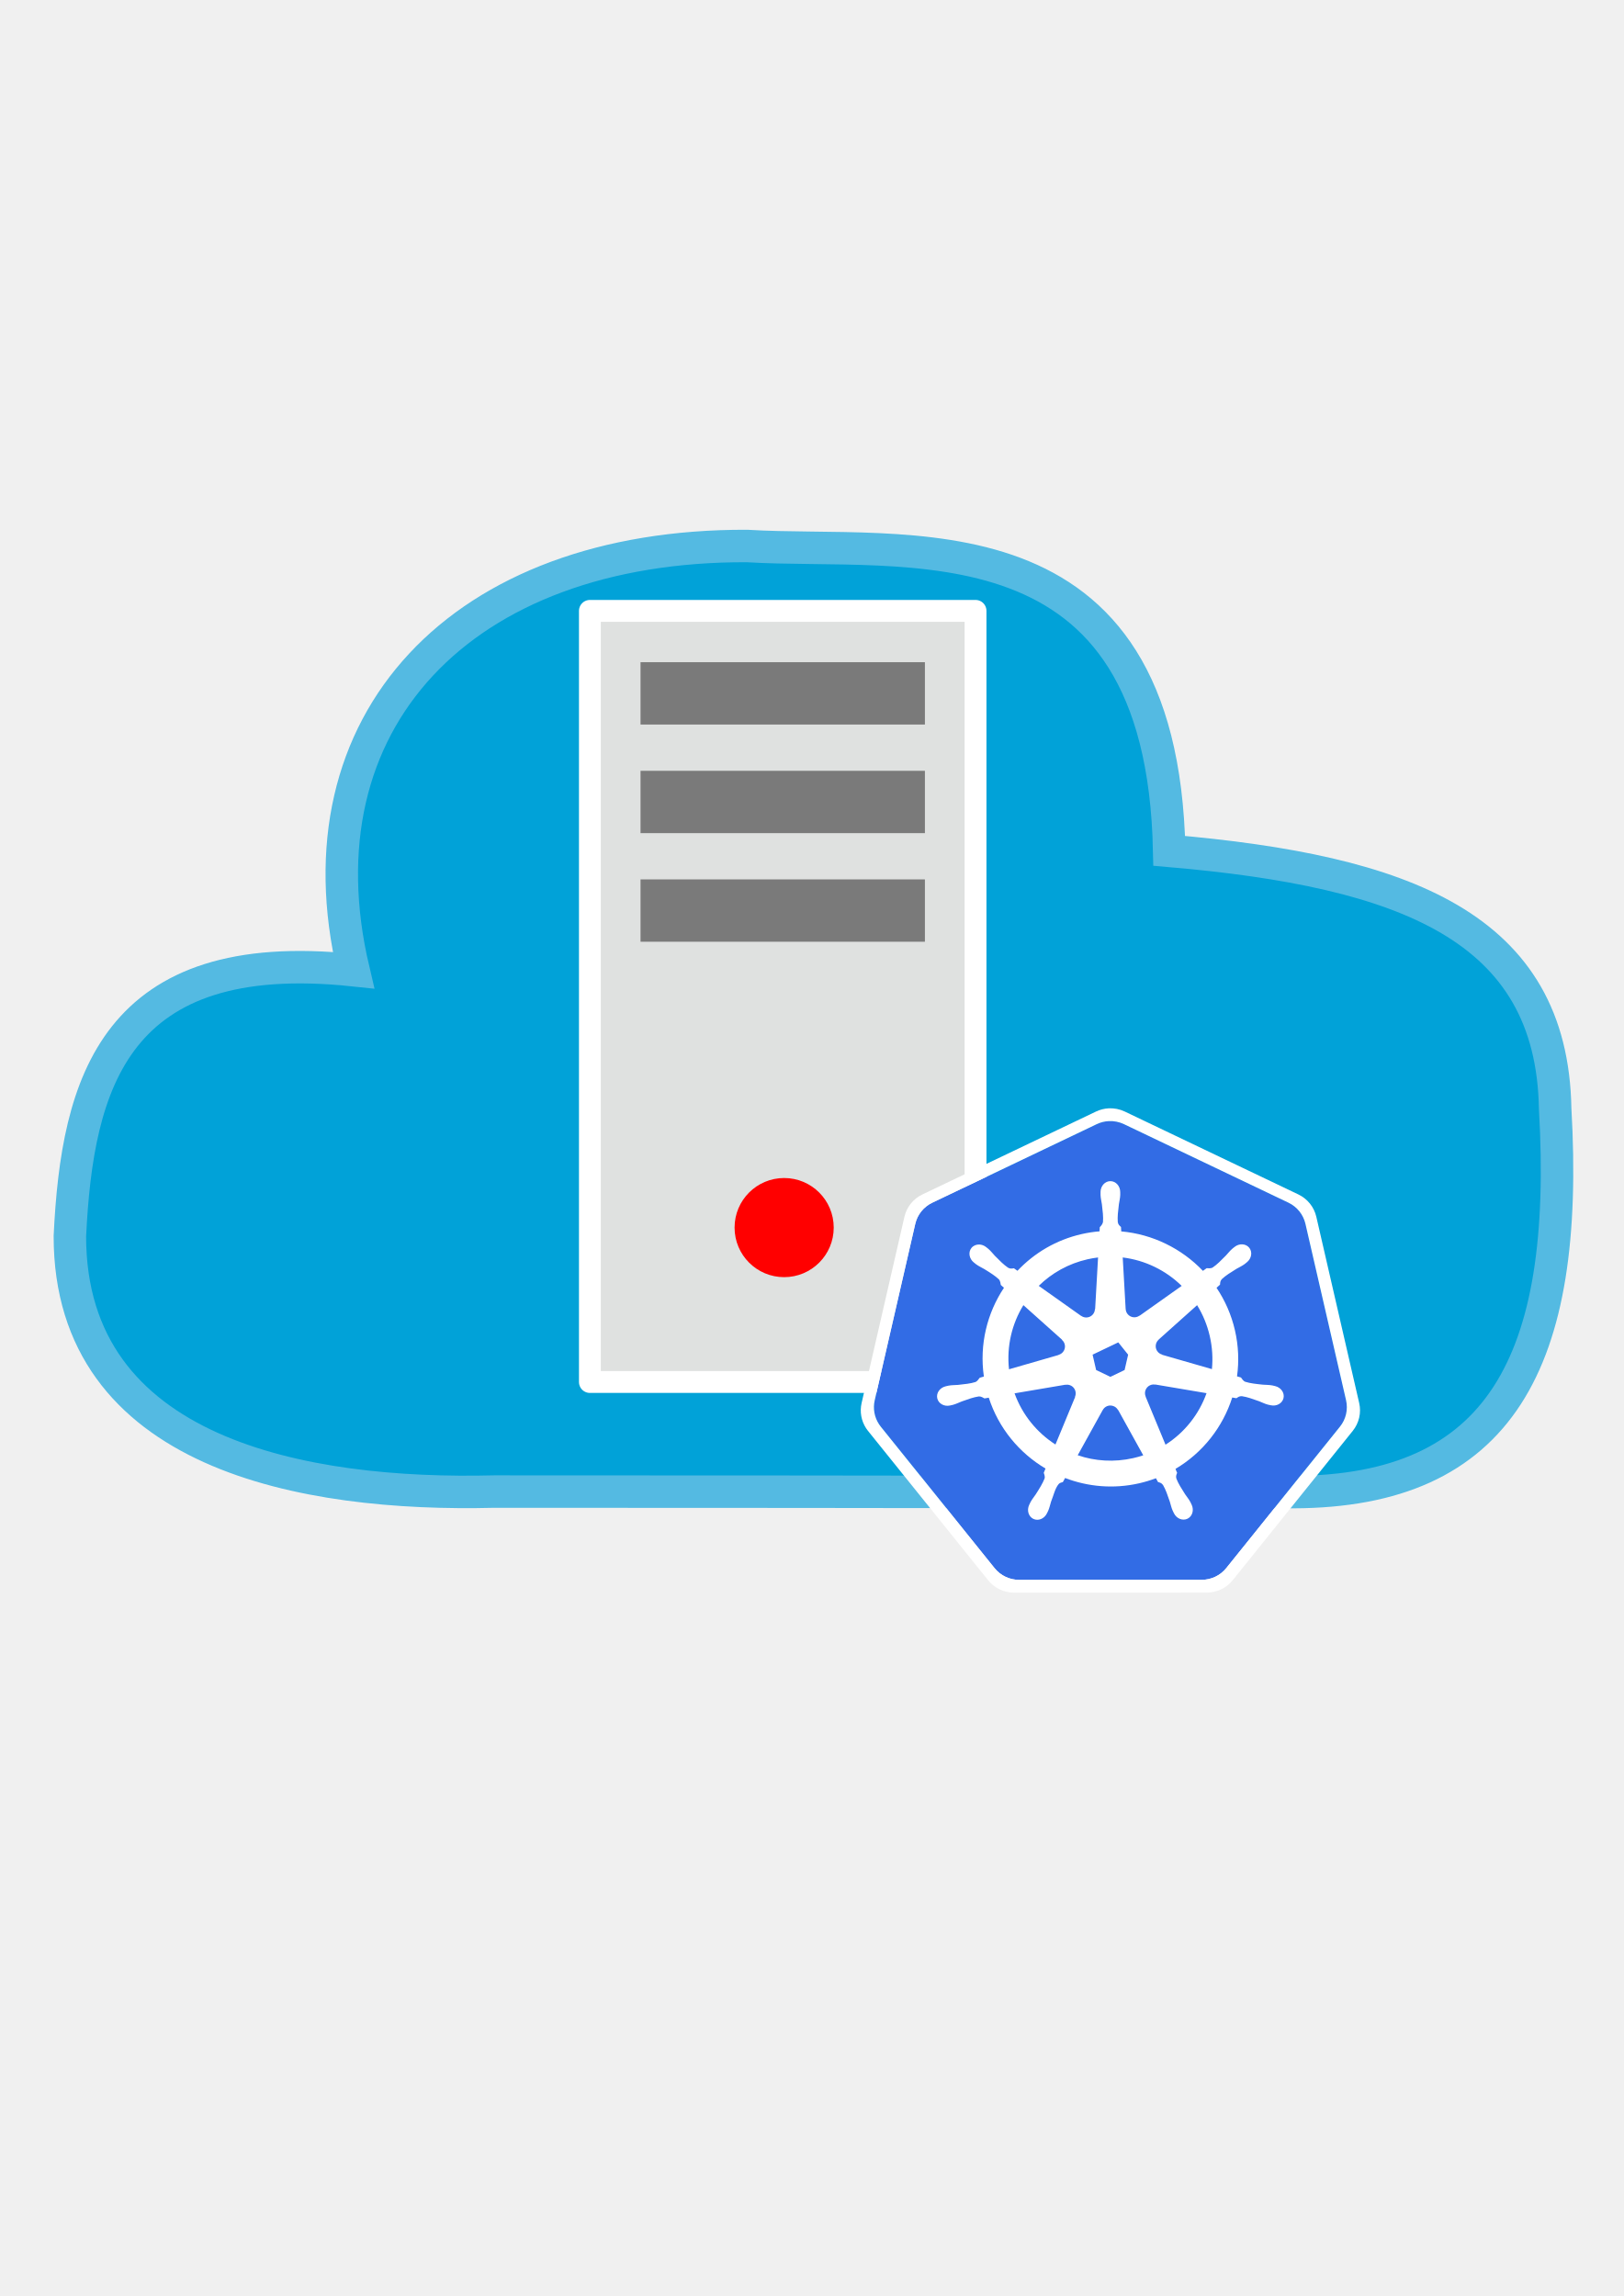
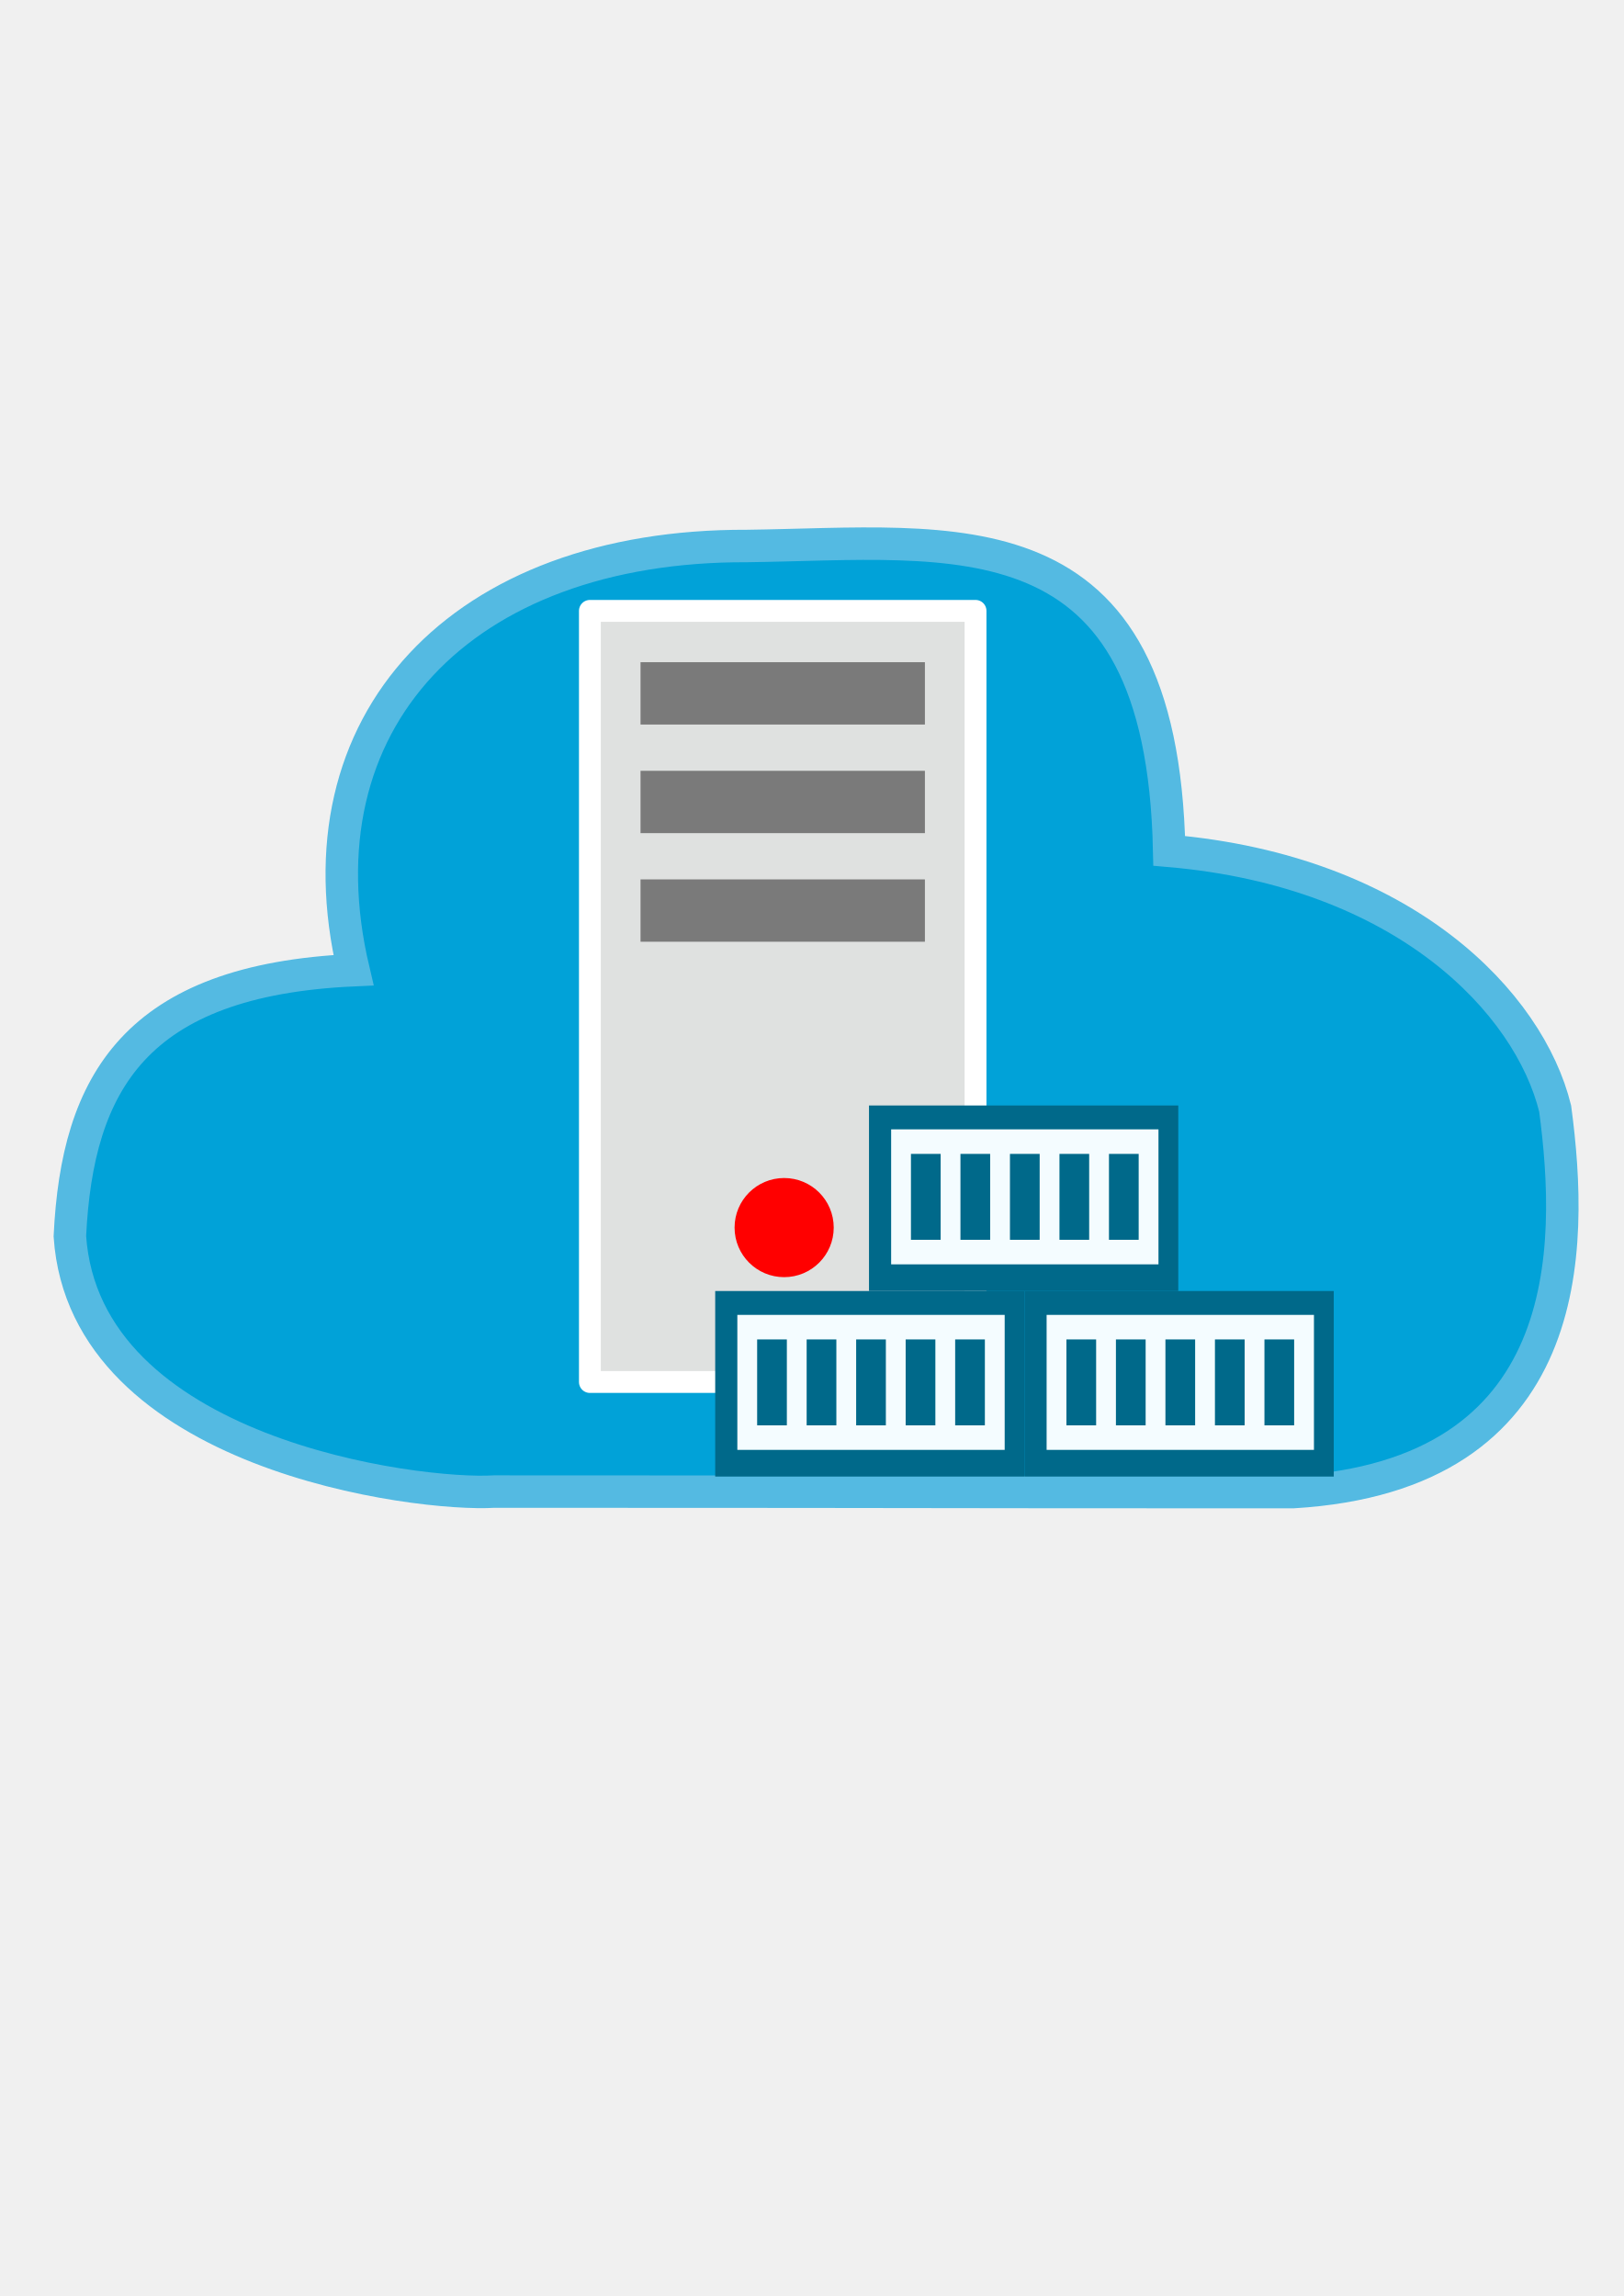
<svg xmlns="http://www.w3.org/2000/svg" width="210mm" height="297mm" viewBox="0 0 210 297" version="1.1" id="svg8">
-   <defs id="defs2" />
+   <defs id="defs2">
+     </defs>
  <g id="layer1">
-     <path style="fill:#01a2d8;fill-opacity:1;stroke:#54bae2;stroke-width:4.199;stroke-miterlimit:4;stroke-dasharray:none;stroke-opacity:1" d="M 96.616,70.628 C 59.624,70.491 38.14,93.409 45.716,125.498 14.811,122.238 9.986,140.081 9.037,159.914 c 7.498e-4,28.243 30.341,33.65 54.909,33.029 74.069,0.017 44.575,0.068 103.3,0.068 26.728,-0.071 35.785,-16.722 33.89,-49.601 -0.41,-23.546 -19.435,-30.721 -49.918,-33.35 C 150.277,65.569 117.117,71.885 96.616,70.628 Z" id="path3713" />
+     <path style="fill:#01a2d8;fill-opacity:1;stroke:#54bae2;stroke-width:4.199;stroke-miterlimit:4;stroke-dasharray:none;stroke-opacity:1" d="M 96.616,70.628 C 59.624,70.491 38.14,93.409 45.716,125.498 17.483,126.782 9.986,140.081 9.037,159.914 c 1.906,28.243 45.032,33.65 54.909,33.029 74.069,0.017 44.575,0.068 103.3,0.068 36.617,-2.209 36.319,-31.422 33.89,-49.601 -3.35,-13.657 -19.435,-30.721 -49.918,-33.35 C 150.277,65.569 123.531,70.281 96.616,70.628 Z" id="path3713" />
    <rect style="fill:#dfe1e0;fill-opacity:1;stroke:#ffffff;stroke-width:2.827;stroke-linecap:round;stroke-linejoin:round;stroke-miterlimit:4;stroke-dasharray:none;stroke-opacity:1" id="rect4582" width="49.875" height="99.751" x="76.294" y="79.019" />
    <rect style="fill:#7a7a7a;fill-opacity:1;stroke:none;stroke-width:1.996;stroke-linecap:round;stroke-linejoin:round;stroke-miterlimit:4;stroke-dasharray:none;stroke-opacity:1" id="rect4584" width="36.779" height="8.063" x="82.842" y="85.659" />
    <rect style="fill:#7a7a7a;fill-opacity:1;stroke:none;stroke-width:1.996;stroke-linecap:round;stroke-linejoin:round;stroke-miterlimit:4;stroke-dasharray:none;stroke-opacity:1" id="rect4584-3" width="36.779" height="8.063" x="82.842" y="99.707" />
    <rect style="fill:#7a7a7a;fill-opacity:1;stroke:none;stroke-width:1.996;stroke-linecap:round;stroke-linejoin:round;stroke-miterlimit:4;stroke-dasharray:none;stroke-opacity:1" id="rect4584-3-6" width="36.779" height="8.063" x="82.842" y="113.755" />
    <circle style="fill:#ff0000;fill-opacity:1;stroke:none;stroke-width:2.502;stroke-linecap:round;stroke-linejoin:round;stroke-miterlimit:4;stroke-dasharray:none;stroke-opacity:1" id="path4620" cx="101.417" cy="158.795" r="6.412" />
-     <g transform="matrix(0.0870259,0,0,0.0870259,111.2399,129.5563)" id="layer1-5">
-       <path id="path3055" d="m 369.539,177.698 a 46.725,46.342 0 0 0 -17.906,4.531 l -244.344,116.75 a 46.725,46.342 0 0 0 -25.281,31.438 l -60.281,262.25 a 46.725,46.342 0 0 0 6.344,35.531 46.725,46.342 0 0 0 2.656,3.688 l 169.125,210.281 a 46.725,46.342 0 0 0 36.531,17.438 l 271.219,-0.062 A 46.725,46.342 0 0 0 544.133,842.136 L 713.195,631.823 a 46.725,46.342 0 0 0 9.031,-39.219 l -60.375,-262.25 A 46.725,46.342 0 0 0 636.57,298.917 L 392.195,182.23 a 46.725,46.342 0 0 0 -22.656,-4.531 z" style="fill:#326ce5;fill-opacity:1;stroke:none;stroke-width:0;stroke-miterlimit:4;stroke-dasharray:none;stroke-opacity:1" />
-       <path transform="translate(-8.811184,148.4587)" id="path3054-2-9" d="m 378.219,10.25 a 49.326,48.922 0 0 0 -18.875,4.812 L 101.375,138.281 a 49.326,48.922 0 0 0 -26.688,33.188 L 11.062,448.312 a 49.326,48.922 0 0 0 6.688,37.531 49.326,48.922 0 0 0 2.812,3.875 l 178.531,222 a 49.326,48.922 0 0 0 38.562,18.406 l 286.312,-0.062 a 49.326,48.922 0 0 0 38.562,-18.375 L 741,489.656 a 49.326,48.922 0 0 0 9.531,-41.375 L 686.812,171.406 A 49.326,48.922 0 0 0 660.125,138.25 L 402.156,15.031 A 49.326,48.922 0 0 0 378.219,10.25 Z m 0.125,19 A 46.725,46.342 0 0 1 401,33.781 l 244.375,116.688 a 46.725,46.342 0 0 1 25.281,31.438 l 60.375,262.25 A 46.725,46.342 0 0 1 722,483.375 L 552.938,693.688 a 46.725,46.342 0 0 1 -36.531,17.406 l -271.219,0.062 a 46.725,46.342 0 0 1 -36.531,-17.438 L 39.531,483.438 A 46.725,46.342 0 0 1 36.875,479.75 46.725,46.342 0 0 1 30.531,444.219 l 60.281,-262.25 a 46.725,46.342 0 0 1 25.281,-31.438 L 360.438,33.781 A 46.725,46.342 0 0 1 378.344,29.25 Z" style="color:#000000;font-style:normal;font-variant:normal;font-weight:normal;font-stretch:normal;font-size:medium;line-height:normal;font-family:Sans;-inkscape-font-specification:Sans;text-indent:0;text-align:start;text-decoration:none;text-decoration-line:none;letter-spacing:normal;word-spacing:normal;text-transform:none;writing-mode:lr-tb;direction:ltr;baseline-shift:baseline;text-anchor:start;display:inline;overflow:visible;visibility:visible;fill:#ffffff;fill-opacity:1;fill-rule:nonzero;stroke:none;stroke-width:0;stroke-miterlimit:4;stroke-dasharray:none;marker:none;enable-background:accumulate" />
-       <path style="color:#000000;font-style:normal;font-variant:normal;font-weight:normal;font-stretch:normal;font-size:medium;line-height:normal;font-family:Sans;-inkscape-font-specification:Sans;text-indent:0;text-align:start;text-decoration:none;text-decoration-line:none;letter-spacing:normal;word-spacing:normal;text-transform:none;writing-mode:lr-tb;direction:ltr;baseline-shift:baseline;text-anchor:start;display:inline;overflow:visible;visibility:visible;fill:#ffffff;fill-opacity:1;stroke:none;stroke-width:0;stroke-miterlimit:4;stroke-dasharray:none;stroke-opacity:1;marker:none;enable-background:accumulate" d="m 371.96,266.945 c -8.077,8.2e-4 -14.626,7.276 -14.625,16.25 10e-6,0.138 0.028,0.269 0.031,0.406 -0.012,1.219 -0.071,2.688 -0.031,3.75 0.193,5.176 1.321,9.137 2,13.906 1.23,10.207 2.261,18.667 1.625,26.531 -0.619,2.965 -2.803,5.677 -4.75,7.562 l -0.344,6.188 c -8.777,0.727 -17.612,2.059 -26.438,4.062 -37.975,8.622 -70.67,28.183 -95.562,54.594 -1.615,-1.102 -4.441,-3.129 -5.281,-3.75 -2.611,0.353 -5.25,1.158 -8.688,-0.844 -6.545,-4.406 -12.506,-10.487 -19.719,-17.812 -3.305,-3.504 -5.698,-6.841 -9.625,-10.219 -0.892,-0.767 -2.253,-1.805 -3.25,-2.594 -3.07,-2.448 -6.691,-3.724 -10.188,-3.844 -4.496,-0.154 -8.824,1.604 -11.656,5.156 -5.035,6.315 -3.423,15.968 3.594,21.562 0.071,0.057 0.147,0.101 0.219,0.156 0.964,0.782 2.145,1.783 3.031,2.438 4.167,3.077 7.973,4.651 12.125,7.094 8.747,5.402 15.998,9.881 21.75,15.281 2.246,2.394 2.639,6.613 2.938,8.438 l 4.688,4.188 c -25.093,37.764 -36.707,84.409 -29.844,131.938 l -6.125,1.781 c -1.614,2.085 -3.895,5.365 -6.281,6.344 -7.525,2.37 -15.994,3.241 -26.219,4.312 -4.8,0.399 -8.942,0.161 -14.031,1.125 -1.12,0.212 -2.681,0.619 -3.906,0.906 -0.043,0.009 -0.082,0.022 -0.125,0.031 -0.067,0.015 -0.155,0.048 -0.219,0.062 -8.62,2.083 -14.158,10.006 -12.375,17.812 1.783,7.808 10.203,12.557 18.875,10.688 0.063,-0.014 0.153,-0.017 0.219,-0.031 0.098,-0.022 0.184,-0.07 0.281,-0.094 1.209,-0.265 2.724,-0.561 3.781,-0.844 5.003,-1.34 8.627,-3.308 13.125,-5.031 9.677,-3.471 17.692,-6.37 25.5,-7.5 3.261,-0.255 6.697,2.012 8.406,2.969 l 6.375,-1.094 c 14.67,45.483 45.414,82.245 84.344,105.312 l -2.656,6.375 c 0.957,2.475 2.013,5.825 1.3,8.269 -2.839,7.361 -7.701,15.131 -13.238,23.793 -2.681,4.002 -5.425,7.108 -7.844,11.688 -0.579,1.096 -1.316,2.779 -1.875,3.938 -3.759,8.042 -1.002,17.305 6.219,20.781 7.266,3.498 16.284,-0.191 20.188,-8.25 0.006,-0.011 0.026,-0.02 0.031,-0.031 0.004,-0.009 -0.004,-0.022 0,-0.031 0.556,-1.143 1.344,-2.644 1.812,-3.719 2.072,-4.747 2.762,-8.815 4.219,-13.406 3.87,-9.72 5.996,-19.919 11.323,-26.274 1.459,-1.74 3.837,-2.409 6.302,-3.07 l 3.312,-6 c 33.938,13.027 71.927,16.522 109.875,7.906 8.657,-1.966 17.014,-4.509 25.094,-7.562 0.931,1.651 2.661,4.826 3.125,5.625 2.506,0.815 5.24,1.236 7.469,4.531 3.985,6.809 6.711,14.864 10.031,24.594 1.457,4.591 2.178,8.659 4.25,13.406 0.472,1.082 1.256,2.605 1.812,3.75 3.895,8.085 12.942,11.787 20.219,8.281 7.22,-3.478 9.98,-12.74 6.219,-20.781 -0.559,-1.158 -1.327,-2.842 -1.906,-3.938 -2.419,-4.58 -5.163,-7.654 -7.844,-11.656 -5.537,-8.662 -10.13,-15.858 -12.969,-23.219 -1.187,-3.797 0.2,-6.158 1.125,-8.625 -0.554,-0.635 -1.739,-4.22 -2.438,-5.906 40.457,-23.888 70.299,-62.021 84.312,-106.062 1.892,0.297 5.182,0.879 6.25,1.094 2.2,-1.451 4.222,-3.344 8.188,-3.031 7.808,1.129 15.823,4.03 25.5,7.5 4.498,1.723 8.122,3.723 13.125,5.062 1.057,0.283 2.572,0.547 3.781,0.812 0.097,0.024 0.183,0.071 0.281,0.094 0.065,0.015 0.156,0.017 0.219,0.031 8.672,1.867 17.094,-2.879 18.875,-10.688 1.781,-7.807 -3.754,-15.732 -12.375,-17.812 -1.254,-0.285 -3.032,-0.769 -4.25,-1 -5.089,-0.964 -9.231,-0.726 -14.031,-1.125 -10.225,-1.071 -18.694,-1.943 -26.219,-4.312 -3.068,-1.19 -5.251,-4.841 -6.313,-6.344 l -5.906,-1.719 c 3.062,-22.154 2.237,-45.211 -3.062,-68.281 -5.348,-23.285 -14.8,-44.581 -27.406,-63.344 1.515,-1.377 4.376,-3.911 5.188,-4.656 0.237,-2.624 0.033,-5.376 2.75,-8.281 5.751,-5.401 13.003,-9.879 21.75,-15.281 4.152,-2.443 7.99,-4.017 12.156,-7.094 0.942,-0.696 2.229,-1.798 3.219,-2.594 7.015,-5.596 8.631,-15.248 3.594,-21.562 -5.037,-6.314 -14.797,-6.909 -21.812,-1.312 -0.999,0.791 -2.354,1.823 -3.25,2.594 -3.926,3.378 -6.351,6.714 -9.656,10.219 -7.212,7.326 -13.174,13.438 -19.719,17.844 -2.836,1.651 -6.99,1.08 -8.875,0.969 l -5.562,3.969 c -31.719,-33.261 -74.905,-54.525 -121.406,-58.656 -0.13,-1.949 -0.3,-5.471 -0.344,-6.531 -1.904,-1.822 -4.203,-3.377 -4.781,-7.312 -0.636,-7.864 0.426,-16.325 1.656,-26.531 0.679,-4.769 1.807,-8.73 2,-13.906 0.044,-1.177 -0.026,-2.884 -0.031,-4.156 -9.6e-4,-8.974 -6.548,-16.251 -14.625,-16.25 z m -18.312,113.437 -4.344,76.719 -0.312,0.156 c -0.291,6.863 -5.94,12.344 -12.875,12.344 -2.841,0 -5.463,-0.912 -7.594,-2.469 l -0.125,0.062 -62.906,-44.594 c 19.334,-19.011 44.063,-33.06 72.562,-39.531 5.206,-1.182 10.41,-2.059 15.594,-2.688 z m 36.656,0 c 33.273,4.092 64.045,19.159 87.625,42.25 l -62.5,44.312 -0.219,-0.094 c -5.547,4.052 -13.363,3.046 -17.688,-2.375 -1.771,-2.221 -2.701,-4.832 -2.812,-7.469 l -0.062,-0.031 z m -147.625,70.875 57.438,51.375 -0.062,0.312 c 5.184,4.507 5.949,12.328 1.625,17.75 -1.771,2.221 -4.142,3.711 -6.688,4.406 l -0.062,0.25 -73.625,21.25 c -3.747,-34.265 4.329,-67.574 21.375,-95.344 z m 258.156,0.031 c 8.534,13.833 14.997,29.282 18.844,46.031 3.801,16.548 4.755,33.067 3.188,49.031 l -74,-21.312 -0.062,-0.312 c -6.627,-1.811 -10.699,-8.552 -9.156,-15.312 0.632,-2.77 2.102,-5.113 4.094,-6.844 l -0.031,-0.156 57.125,-51.125 z m -155.312,73.562 38.188,-18.25 14.625,18.281 -5.25,22.812 -21.125,10.156 -21.188,-10.188 z m 90.094,44.312 c 1,-0.051 1.996,0.04 2.969,0.219 l 0.125,-0.156 76.156,12.875 c -11.146,31.313 -32.473,58.44 -60.969,76.594 l -29.562,-71.406 0.094,-0.125 c -2.716,-6.31 0.002,-13.71 6.25,-16.719 1.6,-0.77 3.271,-1.197 4.938,-1.281 z m -127.906,0.312 c 5.812,0.082 11.025,4.115 12.375,10.031 0.632,2.77 0.325,5.514 -0.719,7.938 l 0.219,0.281 -29.25,70.688 c -27.347,-17.549 -49.129,-43.824 -60.781,-76.062 l 75.5,-12.812 0.125,0.156 c 0.845,-0.155 1.701,-0.23 2.531,-0.219 z m 63.781,30.969 c 2.024,-0.074 4.079,0.341 6.031,1.281 2.56,1.233 4.537,3.173 5.781,5.5 h 0.281 l 37.219,67.25 c -4.83,1.619 -9.796,3.003 -14.875,4.156 -28.465,6.463 -56.839,4.505 -82.531,-4.25 l 37.125,-67.125 h 0.062 c 2.228,-4.164 6.452,-6.649 10.906,-6.812 z" id="path3059" />
+     <g id="g936" transform="matrix(0.9679859,0,0,1.2,131.2194,2.6)">
+       <rect y="137" x="-40" height="20" width="41.323" id="rect823" style="fill:#00698a;fill-opacity:1;stroke:none;stroke-width:1.198;stroke-linecap:round;stroke-linejoin:round;stroke-miterlimit:4;stroke-dasharray:none;stroke-opacity:1" />
+       <rect y="139.573" x="-37.042" height="14.552" width="35.719" id="rect863" style="fill:#f4fcff;fill-opacity:1;stroke:none;stroke-width:1.33;stroke-linecap:round;stroke-linejoin:round;stroke-miterlimit:4;stroke-dasharray:none;stroke-opacity:1" />
+       <rect y="142.219" x="-34.396" height="9.26" width="3.969" id="rect867" style="fill:#00698a;fill-opacity:1;stroke:none;stroke-width:0.935;stroke-linecap:round;stroke-linejoin:round;stroke-miterlimit:4;stroke-dasharray:none;stroke-opacity:1" />
+       <rect y="142.219" x="-27.781" height="9.26" width="3.969" id="rect867-5" style="fill:#00698a;fill-opacity:1;stroke:none;stroke-width:0.935;stroke-linecap:round;stroke-linejoin:round;stroke-miterlimit:4;stroke-dasharray:none;stroke-opacity:1" />
+       <rect y="142.219" x="-21.167" height="9.26" width="3.969" id="rect867-5-3" style="fill:#00698a;fill-opacity:1;stroke:none;stroke-width:0.935;stroke-linecap:round;stroke-linejoin:round;stroke-miterlimit:4;stroke-dasharray:none;stroke-opacity:1" />
+       <rect y="142.219" x="-14.552" height="9.26" width="3.969" id="rect867-5-3-5" style="fill:#00698a;fill-opacity:1;stroke:none;stroke-width:0.935;stroke-linecap:round;stroke-linejoin:round;stroke-miterlimit:4;stroke-dasharray:none;stroke-opacity:1" />
+       <rect y="142.219" x="-7.938" height="9.26" width="3.969" id="rect867-5-3-5-6" style="fill:#00698a;fill-opacity:1;stroke:none;stroke-width:0.935;stroke-linecap:round;stroke-linejoin:round;stroke-miterlimit:4;stroke-dasharray:none;stroke-opacity:1" />
+     </g>
+     <g id="g936-8" transform="matrix(0.9679859,0,0,1.2,171.2194,2.6)">
+       <rect y="137" x="-40" height="20" width="41.323" id="rect823-9" style="fill:#00698a;fill-opacity:1;stroke:none;stroke-width:1.198;stroke-linecap:round;stroke-linejoin:round;stroke-miterlimit:4;stroke-dasharray:none;stroke-opacity:1" />
+       <rect y="139.573" x="-37.042" height="14.552" width="35.719" id="rect863-7" style="fill:#f4fcff;fill-opacity:1;stroke:none;stroke-width:1.33;stroke-linecap:round;stroke-linejoin:round;stroke-miterlimit:4;stroke-dasharray:none;stroke-opacity:1" />
+       <rect y="142.219" x="-34.396" height="9.26" width="3.969" id="rect867-3" style="fill:#00698a;fill-opacity:1;stroke:none;stroke-width:0.935;stroke-linecap:round;stroke-linejoin:round;stroke-miterlimit:4;stroke-dasharray:none;stroke-opacity:1" />
+       <rect y="142.219" x="-27.781" height="9.26" width="3.969" id="rect867-5-6" style="fill:#00698a;fill-opacity:1;stroke:none;stroke-width:0.935;stroke-linecap:round;stroke-linejoin:round;stroke-miterlimit:4;stroke-dasharray:none;stroke-opacity:1" />
+       <rect y="142.219" x="-21.167" height="9.26" width="3.969" id="rect867-5-3-1" style="fill:#00698a;fill-opacity:1;stroke:none;stroke-width:0.935;stroke-linecap:round;stroke-linejoin:round;stroke-miterlimit:4;stroke-dasharray:none;stroke-opacity:1" />
+       <rect y="142.219" x="-14.552" height="9.26" width="3.969" id="rect867-5-3-5-2" style="fill:#00698a;fill-opacity:1;stroke:none;stroke-width:0.935;stroke-linecap:round;stroke-linejoin:round;stroke-miterlimit:4;stroke-dasharray:none;stroke-opacity:1" />
+       <rect y="142.219" x="-7.938" height="9.26" width="3.969" id="rect867-5-3-5-6-9" style="fill:#00698a;fill-opacity:1;stroke:none;stroke-width:0.935;stroke-linecap:round;stroke-linejoin:round;stroke-miterlimit:4;stroke-dasharray:none;stroke-opacity:1" />
+     </g>
+     <g id="g936-8-3" transform="matrix(0.9679859,0,0,1.2,151.111,-21.4)">
+       <rect y="137" x="-40" height="20" width="41.323" id="rect823-9-1" style="fill:#00698a;fill-opacity:1;stroke:none;stroke-width:1.198;stroke-linecap:round;stroke-linejoin:round;stroke-miterlimit:4;stroke-dasharray:none;stroke-opacity:1" />
+       <rect y="139.573" x="-37.042" height="14.552" width="35.719" id="rect863-7-9" style="fill:#f4fcff;fill-opacity:1;stroke:none;stroke-width:1.33;stroke-linecap:round;stroke-linejoin:round;stroke-miterlimit:4;stroke-dasharray:none;stroke-opacity:1" />
+       <rect y="142.219" x="-34.396" height="9.26" width="3.969" id="rect867-3-4" style="fill:#00698a;fill-opacity:1;stroke:none;stroke-width:0.935;stroke-linecap:round;stroke-linejoin:round;stroke-miterlimit:4;stroke-dasharray:none;stroke-opacity:1" />
+       <rect y="142.219" x="-27.781" height="9.26" width="3.969" id="rect867-5-6-7" style="fill:#00698a;fill-opacity:1;stroke:none;stroke-width:0.935;stroke-linecap:round;stroke-linejoin:round;stroke-miterlimit:4;stroke-dasharray:none;stroke-opacity:1" />
+       <rect y="142.219" x="-21.167" height="9.26" width="3.969" id="rect867-5-3-1-8" style="fill:#00698a;fill-opacity:1;stroke:none;stroke-width:0.935;stroke-linecap:round;stroke-linejoin:round;stroke-miterlimit:4;stroke-dasharray:none;stroke-opacity:1" />
+       <rect y="142.219" x="-14.552" height="9.26" width="3.969" id="rect867-5-3-5-2-4" style="fill:#00698a;fill-opacity:1;stroke:none;stroke-width:0.935;stroke-linecap:round;stroke-linejoin:round;stroke-miterlimit:4;stroke-dasharray:none;stroke-opacity:1" />
+       <rect y="142.219" x="-7.938" height="9.26" width="3.969" id="rect867-5-3-5-6-9-5" style="fill:#00698a;fill-opacity:1;stroke:none;stroke-width:0.935;stroke-linecap:round;stroke-linejoin:round;stroke-miterlimit:4;stroke-dasharray:none;stroke-opacity:1" />
    </g>
  </g>
</svg>
